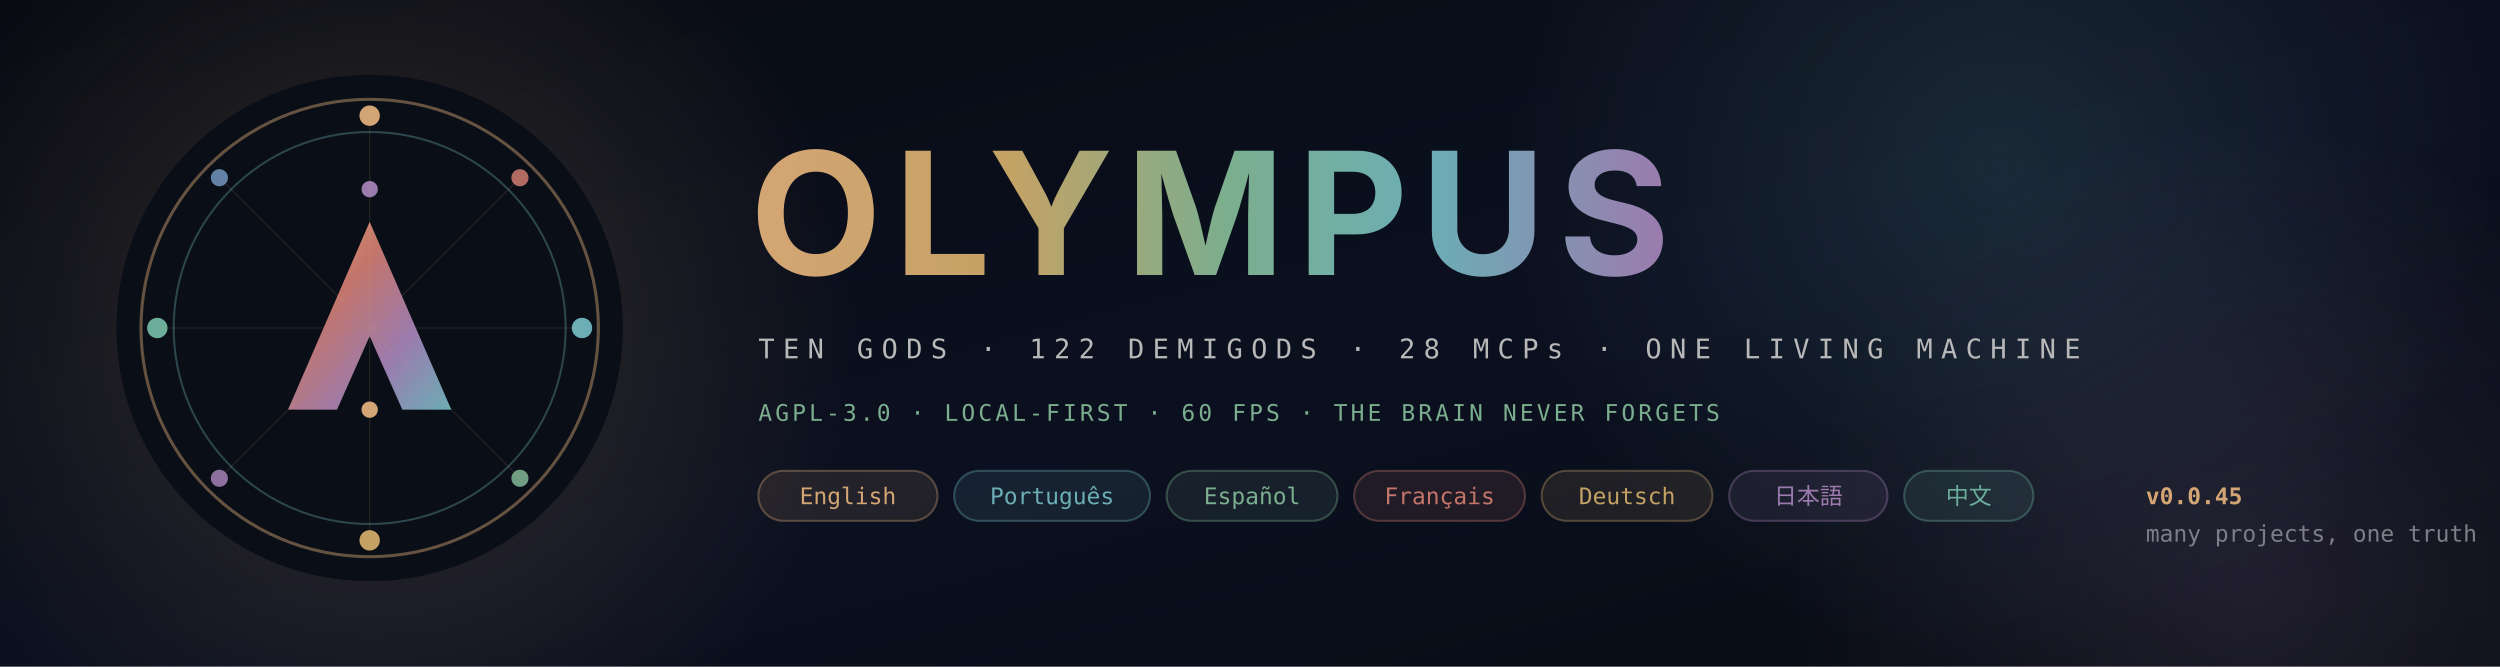
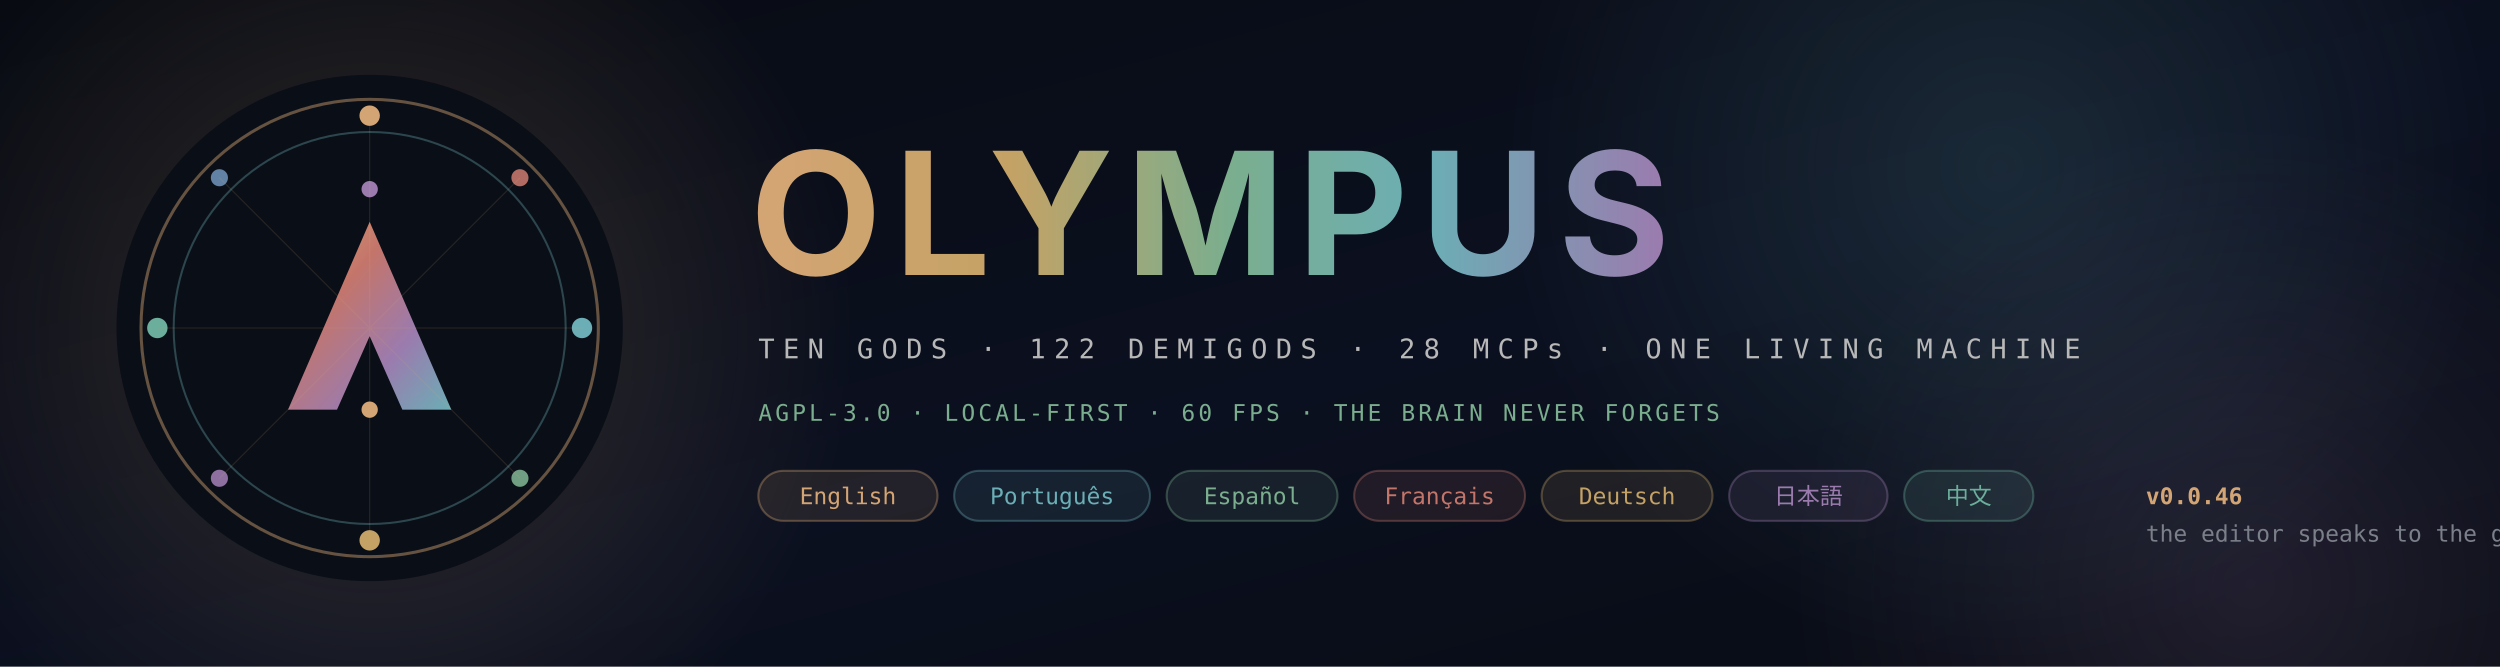
- <svg xmlns="http://www.w3.org/2000/svg" width="1200" height="320" viewBox="0 0 1200 320" fill="none" role="img" aria-label="OLYMPUS v0.0.45 — 60 FPS, the folder identity, and a 60-minute project budget: ten gods, one living machine, seven languages.">
+ <svg xmlns="http://www.w3.org/2000/svg" width="1200" height="320" viewBox="0 0 1200 320" fill="none" role="img" aria-label="OLYMPUS v0.0.46 — 60 FPS, the folder identity, and a 60-minute project budget: ten gods, one living machine, seven languages.">
  <defs>
    <linearGradient id="bg" x1="0" y1="0" x2="1" y2="1">
      <stop offset="0%" stop-color="#080B12" />
      <stop offset="55%" stop-color="#0B1020" />
      <stop offset="100%" stop-color="#080B12" />
    </linearGradient>
    <radialGradient id="glowGold" cx="50%" cy="50%" r="50%">
      <stop offset="0%" stop-color="#D4A574" stop-opacity=".20" />
      <stop offset="100%" stop-color="#D4A574" stop-opacity="0" />
    </radialGradient>
    <radialGradient id="glowCyan" cx="50%" cy="50%" r="50%">
      <stop offset="0%" stop-color="#6BAEB5" stop-opacity=".16" />
      <stop offset="100%" stop-color="#6BAEB5" stop-opacity="0" />
    </radialGradient>
    <radialGradient id="glowPurple" cx="50%" cy="50%" r="50%">
      <stop offset="0%" stop-color="#9B7BAE" stop-opacity=".16" />
      <stop offset="100%" stop-color="#9B7BAE" stop-opacity="0" />
    </radialGradient>
    <linearGradient id="peak" x1="0" y1="0" x2="1" y2="1">
      <stop offset="0%" stop-color="#D4A574" />
      <stop offset="34%" stop-color="#C4756A" />
      <stop offset="68%" stop-color="#9B7BAE" />
      <stop offset="100%" stop-color="#6BAEB5" />
    </linearGradient>
    <linearGradient id="word" x1="0" y1="0" x2="1" y2="0">
      <stop offset="0%" stop-color="#D4A574" />
      <stop offset="28%" stop-color="#C4A265" />
      <stop offset="52%" stop-color="#7BAE8E" />
      <stop offset="74%" stop-color="#6BAEB5" />
      <stop offset="100%" stop-color="#9B7BAE" />
    </linearGradient>
  </defs>
  <rect width="1200" height="320" fill="url(#bg)" />
  <circle cx="180" cy="160" r="230" fill="url(#glowGold)" />
  <circle cx="960" cy="80" r="240" fill="url(#glowCyan)" />
  <circle cx="1080" cy="280" r="220" fill="url(#glowPurple)" />
  <g transform="translate(52,32) scale(0.98)">
    <circle cx="128" cy="128" r="124" fill="#0A0E16" />
    <circle cx="128" cy="128" r="112" stroke="#D4A574" stroke-width="1.5" fill="none" opacity=".45" />
    <circle cx="128" cy="128" r="96" stroke="#6BAEB5" stroke-width="1" fill="none" opacity=".35" />
    <path d="M 128 76 L 168 168 L 144 168 L 128 132 L 112 168 L 88 168 Z" fill="url(#peak)" />
    <circle cx="128" cy="60" r="4" fill="#9B7BAE" />
    <circle cx="128" cy="168" r="4" fill="#D4A574" />
    <circle cx="128" cy="24" r="5" fill="#D4A574" />
    <circle cx="201.6" cy="54.4" r="4.2" fill="#C4756A" opacity=".9" />
    <circle cx="232" cy="128" r="5" fill="#6BAEB5" />
    <circle cx="201.6" cy="201.6" r="4.2" fill="#7BAE8E" opacity=".9" />
    <circle cx="128" cy="232" r="5" fill="#C4A265" />
    <circle cx="54.4" cy="201.6" r="4.2" fill="#9B7BAE" opacity=".9" />
    <circle cx="24" cy="128" r="5" fill="#6BAE9B" />
    <circle cx="54.4" cy="54.4" r="4.2" fill="#6B8FB5" opacity=".9" />
    <g stroke="#D4A574" stroke-width="0.5" opacity=".16">
      <line x1="128" y1="128" x2="128" y2="24" />
      <line x1="128" y1="128" x2="201.6" y2="54.4" />
      <line x1="128" y1="128" x2="232" y2="128" />
      <line x1="128" y1="128" x2="201.6" y2="201.6" />
      <line x1="128" y1="128" x2="128" y2="232" />
      <line x1="128" y1="128" x2="54.4" y2="201.6" />
      <line x1="128" y1="128" x2="24" y2="128" />
      <line x1="128" y1="128" x2="54.4" y2="54.4" />
    </g>
  </g>
  <text x="360" y="132" font-family="ui-sans-serif, system-ui, -apple-system, sans-serif" font-size="82" font-weight="750" letter-spacing="6" fill="url(#word)">OLYMPUS</text>
  <text x="364" y="172" font-family="ui-monospace, 'SF Mono', monospace" font-size="13" letter-spacing="4" fill="#B8B8B8">TEN GODS · 122 DEMIGODS · 28 MCPs · ONE LIVING MACHINE</text>
  <text x="364" y="202" font-family="ui-monospace, 'SF Mono', monospace" font-size="11" letter-spacing="1.5" fill="#7BAE8E">AGPL-3.0 · LOCAL-FIRST · 60 FPS · THE BRAIN NEVER FORGETS</text>
  <g font-family="ui-monospace, 'SF Mono', monospace" font-size="11">
    <rect x="364" y="226" width="86" height="24" rx="12" fill="#D4A574" fill-opacity=".12" stroke="#D4A574" stroke-opacity=".35" />
    <text x="407" y="242" text-anchor="middle" fill="#D4A574">English</text>
    <rect x="458" y="226" width="94" height="24" rx="12" fill="#6BAEB5" fill-opacity=".12" stroke="#6BAEB5" stroke-opacity=".35" />
    <text x="505" y="242" text-anchor="middle" fill="#6BAEB5">Português</text>
    <rect x="560" y="226" width="82" height="24" rx="12" fill="#7BAE8E" fill-opacity=".12" stroke="#7BAE8E" stroke-opacity=".35" />
    <text x="601" y="242" text-anchor="middle" fill="#7BAE8E">Español</text>
    <rect x="650" y="226" width="82" height="24" rx="12" fill="#C4756A" fill-opacity=".12" stroke="#C4756A" stroke-opacity=".35" />
    <text x="691" y="242" text-anchor="middle" fill="#C4756A">Français</text>
    <rect x="740" y="226" width="82" height="24" rx="12" fill="#C4A265" fill-opacity=".12" stroke="#C4A265" stroke-opacity=".35" />
    <text x="781" y="242" text-anchor="middle" fill="#C4A265">Deutsch</text>
    <rect x="830" y="226" width="76" height="24" rx="12" fill="#9B7BAE" fill-opacity=".12" stroke="#9B7BAE" stroke-opacity=".35" />
    <text x="868" y="242" text-anchor="middle" fill="#9B7BAE">日本語</text>
    <rect x="914" y="226" width="62" height="24" rx="12" fill="#6BAE9B" fill-opacity=".12" stroke="#6BAE9B" stroke-opacity=".35" />
    <text x="945" y="242" text-anchor="middle" fill="#6BAE9B">中文</text>
  </g>
  <g font-family="ui-monospace, 'SF Mono', monospace" font-size="11">
-     <text x="1030" y="242" fill="#D4A574" font-weight="700">v0.0.45</text>
-     <text x="1030" y="260" fill="#7A7F88">many projects, one truth</text>
+     <text x="1030" y="242" fill="#D4A574" font-weight="700">v0.0.46</text>
+     <text x="1030" y="260" fill="#7A7F88">the editor speaks to the gods</text>
  </g>
</svg>
